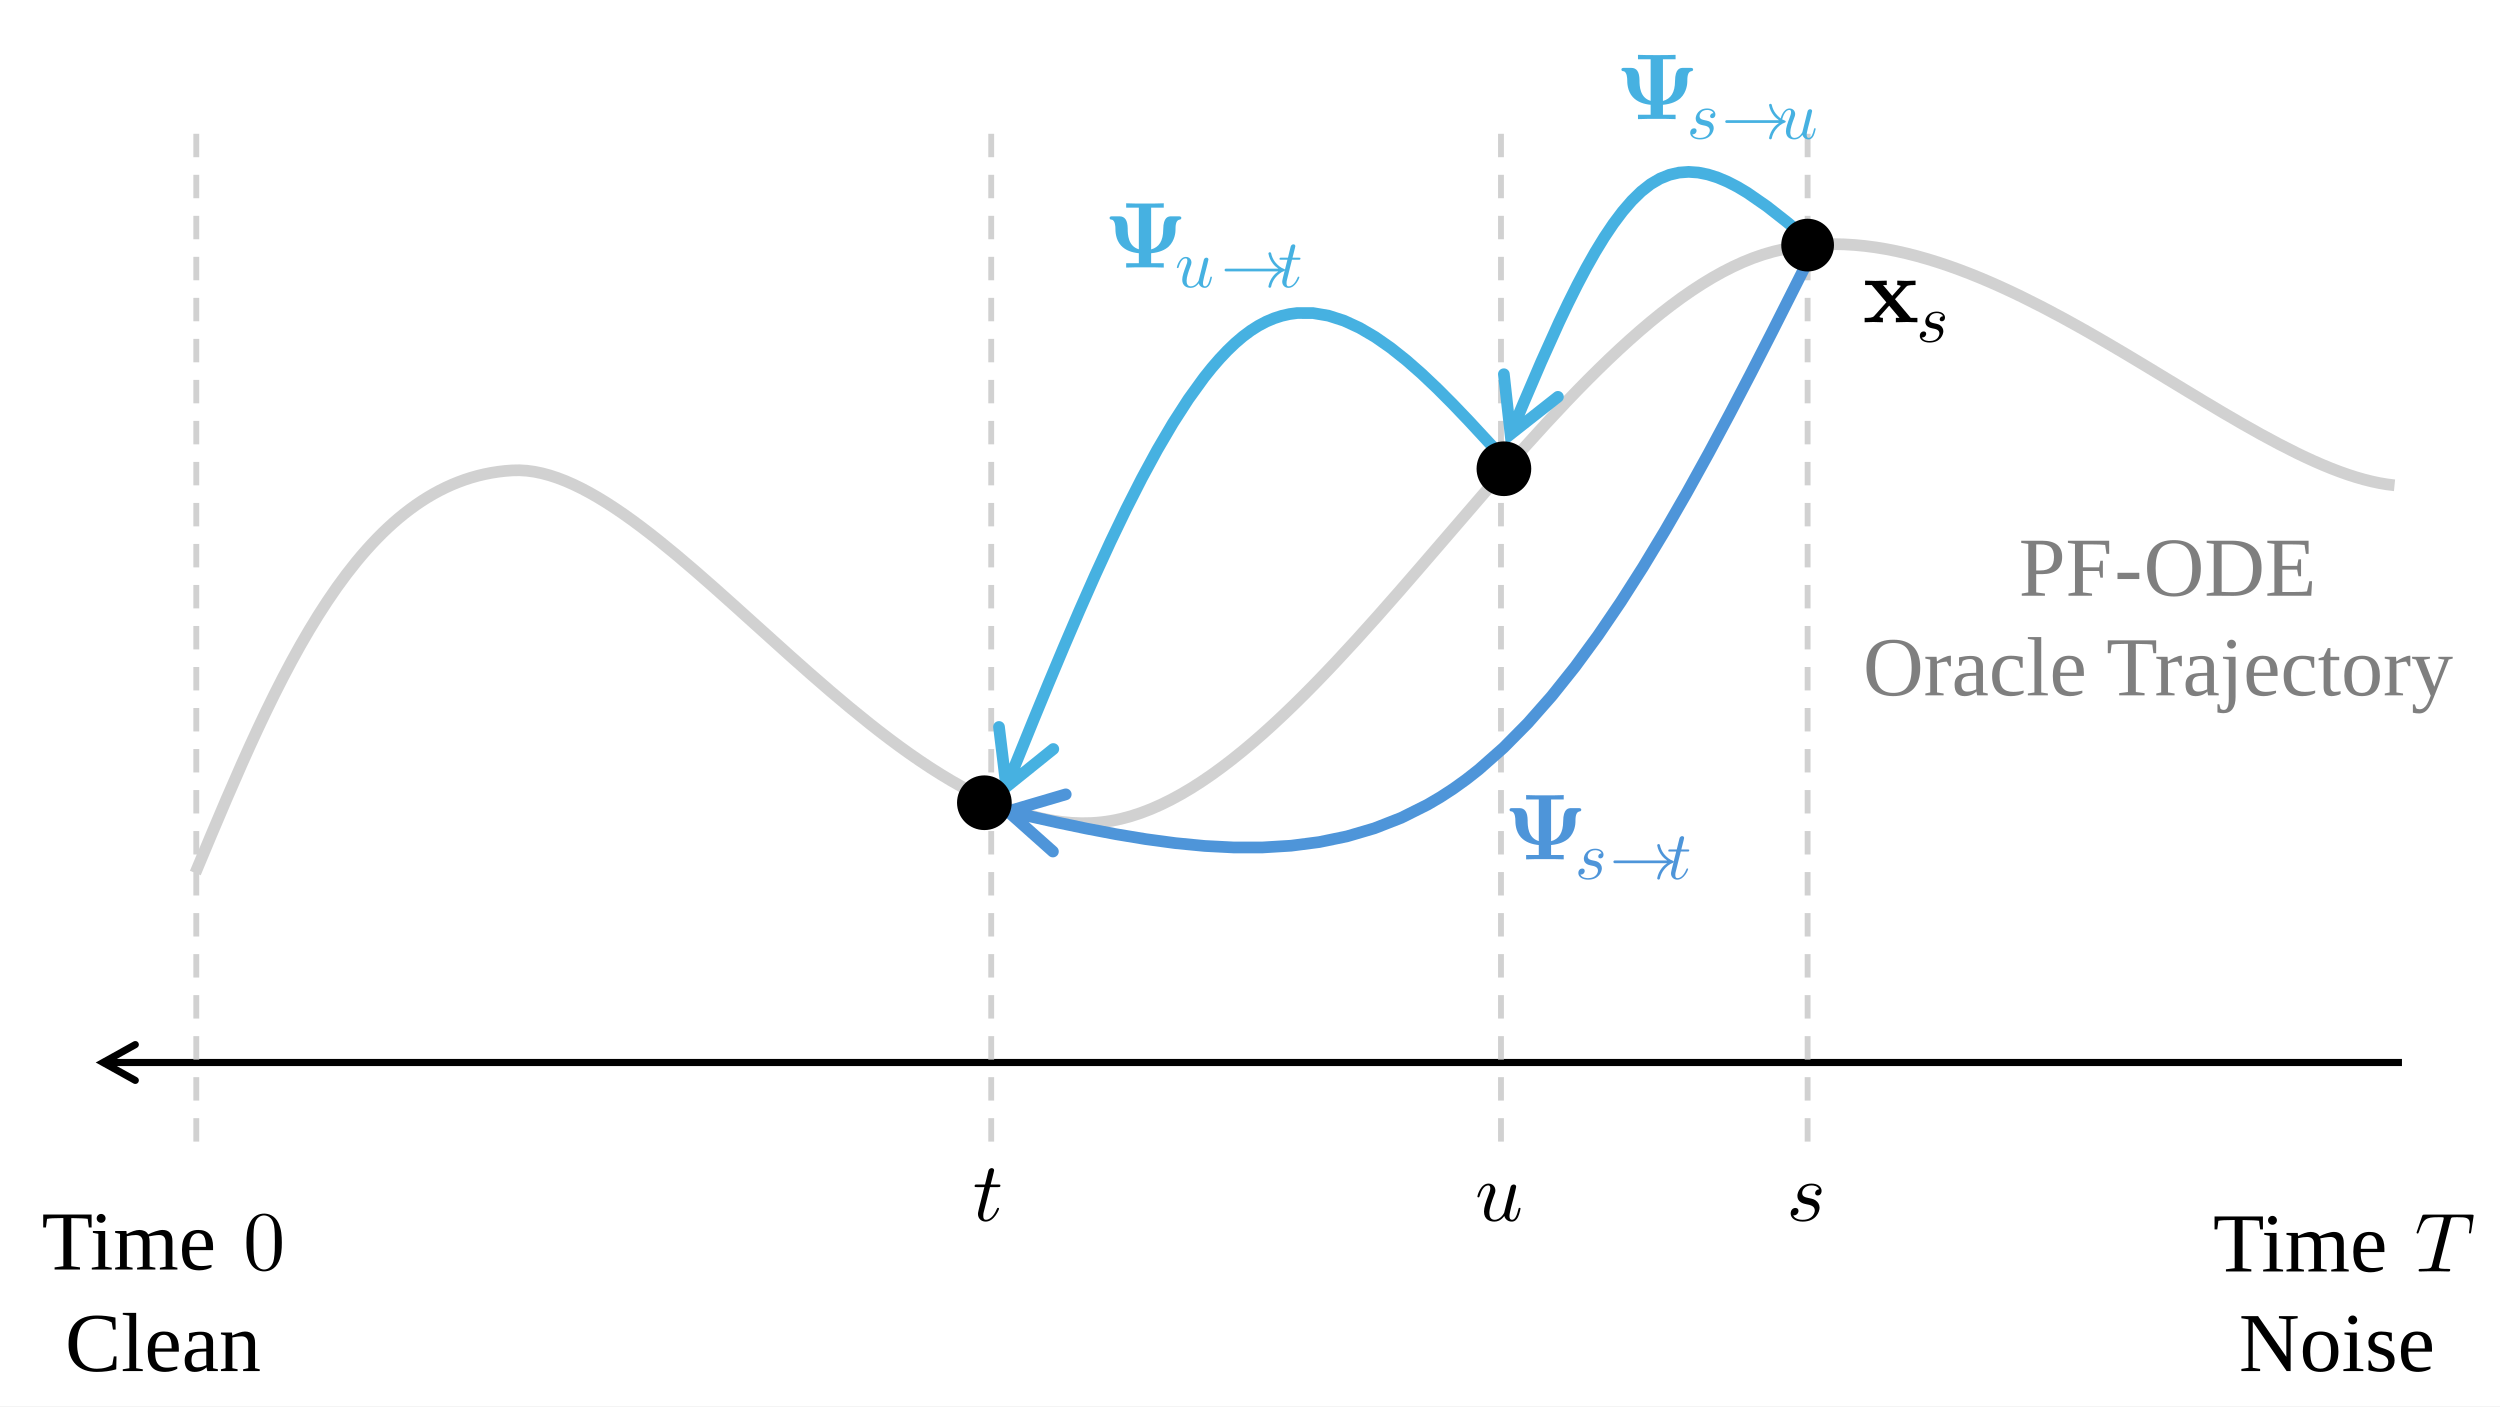
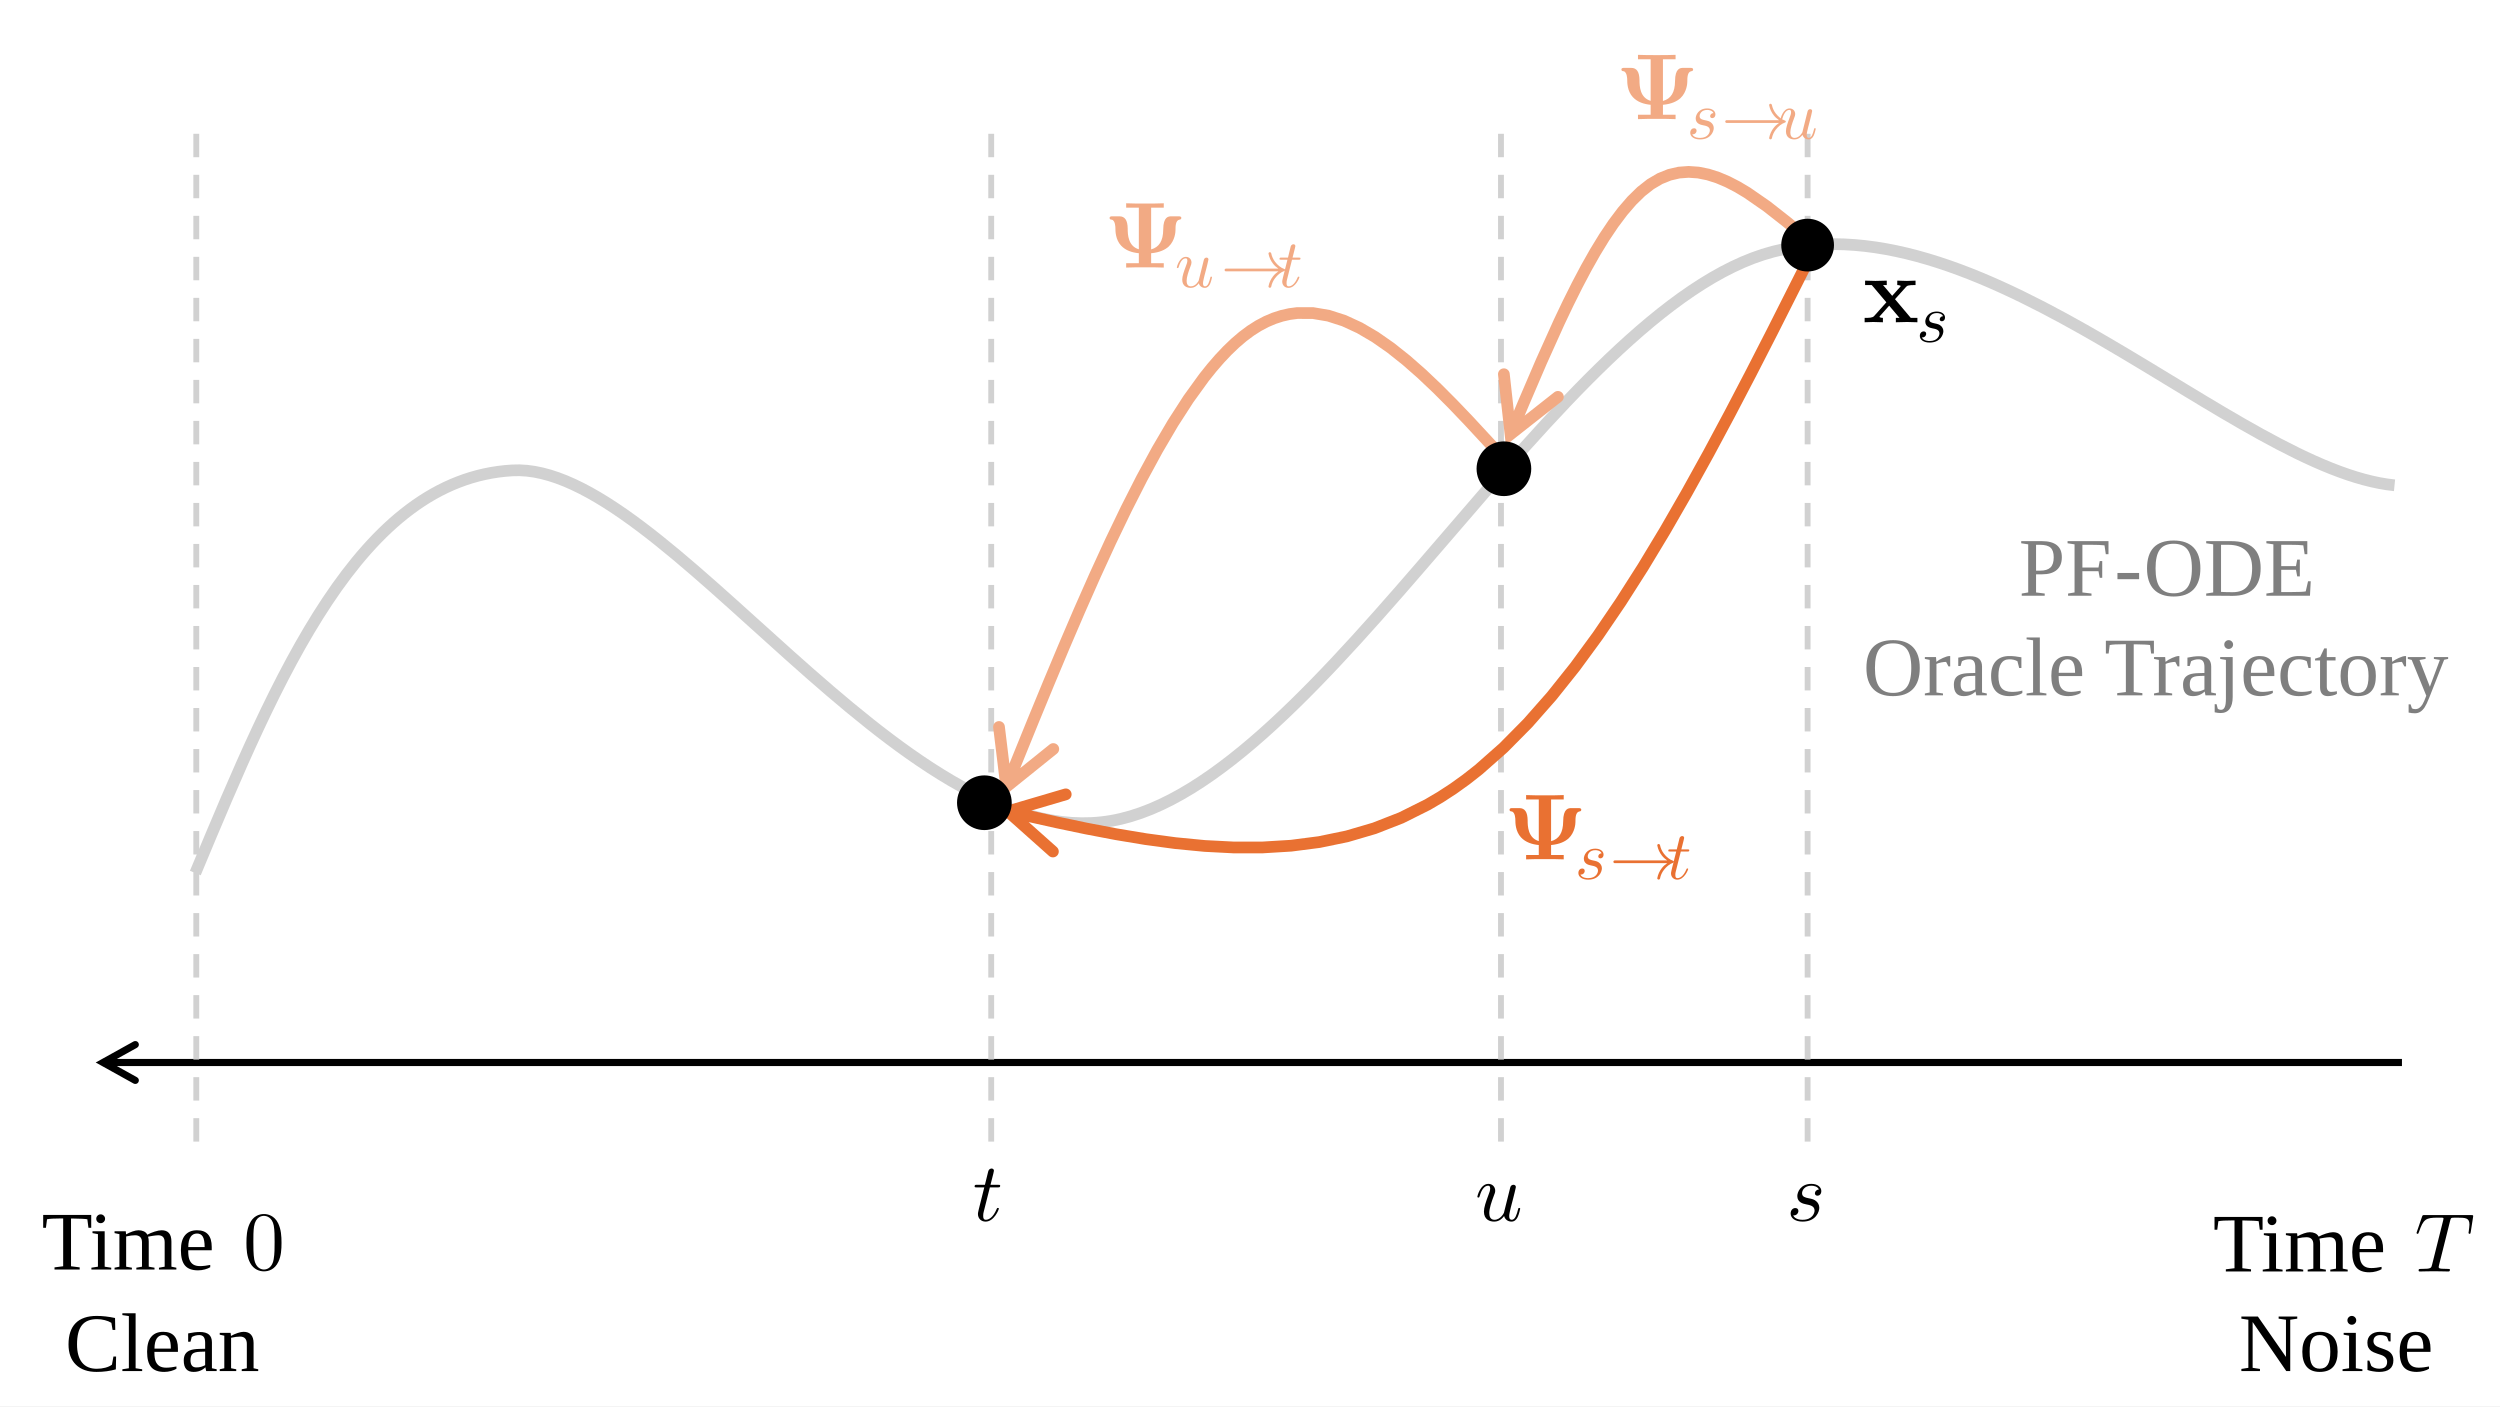
<svg xmlns="http://www.w3.org/2000/svg" width="1280" height="720" overflow="hidden">
  <g>
    <rect x="0" y="0" width="1280" height="720" fill="#FFFFFF" />
    <path d="M100 447C142.085 346.146 184.171 245.293 262.329 240.839 340.488 236.385 461.376 438.94 568.952 420.275 676.527 401.611 798.275 157.484 907.783 128.85 1017.29 100.217 1145.05 240.415 1226 248.475" stroke="#D1D1D1" stroke-width="6" stroke-miterlimit="8" fill="none" fill-rule="evenodd" />
    <path d="M52.773 542.167 1229.8 542.167 1229.8 545.833 52.773 545.833ZM68.386 554.769 49.002 544 68.386 533.231C69.271 532.739 70.388 533.058 70.879 533.943 71.371 534.828 71.052 535.944 70.167 536.436L53.667 545.603 53.667 542.397 70.167 551.564C71.052 552.056 71.371 553.172 70.879 554.057 70.388 554.942 69.271 555.261 68.386 554.769Z" />
-     <text font-family="Times New Roman,Times New Roman_MSFontService,sans-serif" font-weight="400" font-size="43" transform="translate(21.3446 650)">Time</text>
-     <text font-family="Cambria Math,Cambria Math_MSFontService,sans-serif" font-weight="400" font-size="43" transform="translate(124.511 650)">0</text>
-     <text font-family="Times New Roman,Times New Roman_MSFontService,sans-serif" font-weight="400" font-size="43" transform="translate(33.3312 702)">Clean</text>
-     <text font-family="Times New Roman,Times New Roman_MSFontService,sans-serif" font-weight="400" font-size="43" transform="translate(1133.07 651)">Time</text>
-     <text font-family="Cambria Math,Cambria Math_MSFontService,sans-serif" font-weight="400" font-size="43" transform="translate(1236.23 651)">𝑇</text>
-     <text font-family="Times New Roman,Times New Roman_MSFontService,sans-serif" font-weight="400" font-size="43" transform="translate(1146.35 702)">Noise</text>
-     <text fill="#7F7F7F" font-family="Times New Roman,Times New Roman_MSFontService,sans-serif" font-weight="400" font-size="43" transform="translate(1033.63 305)">PF</text>
-     <text fill="#7F7F7F" font-family="Times New Roman,Times New Roman_MSFontService,sans-serif" font-weight="400" font-size="43" transform="translate(1082.56 305)">-</text>
-     <text fill="#7F7F7F" font-family="Times New Roman,Times New Roman_MSFontService,sans-serif" font-weight="400" font-size="43" transform="translate(1097.53 305)">ODE</text>
-     <text fill="#7F7F7F" font-family="Times New Roman,Times New Roman_MSFontService,sans-serif" font-weight="400" font-size="43" transform="translate(953.859 356)">Oracle Trajectory</text>
+     <text font-family="Times New Roman,Times New Roman_MSFontService,sans-serif" font-weight="400" font-size="42.667" transform="translate(21.3446 650)">Time</text>
+     <text font-family="Cambria Math,Cambria Math_MSFontService,sans-serif" font-weight="400" font-size="42.667" transform="translate(124.511 650)">0</text>
+     <text font-family="Times New Roman,Times New Roman_MSFontService,sans-serif" font-weight="400" font-size="42.667" transform="translate(33.3312 702)">Clean</text>
+     <text font-family="Times New Roman,Times New Roman_MSFontService,sans-serif" font-weight="400" font-size="42.667" transform="translate(1133.07 651)">Time</text>
+     <text font-family="Cambria Math,Cambria Math_MSFontService,sans-serif" font-weight="400" font-size="42.667" transform="translate(1236.23 651)">𝑇</text>
+     <text font-family="Times New Roman,Times New Roman_MSFontService,sans-serif" font-weight="400" font-size="42.667" transform="translate(1146.35 702)">Noise</text>
+     <text fill="#7F7F7F" font-family="Times New Roman,Times New Roman_MSFontService,sans-serif" font-weight="400" font-size="42.667" transform="translate(1033.63 305)">PF</text>
+     <text fill="#7F7F7F" font-family="Times New Roman,Times New Roman_MSFontService,sans-serif" font-weight="400" font-size="42.667" transform="translate(1082.56 305)">-</text>
+     <text fill="#7F7F7F" font-family="Times New Roman,Times New Roman_MSFontService,sans-serif" font-weight="400" font-size="42.667" transform="translate(1097.53 305)">ODE</text>
+     <text fill="#7F7F7F" font-family="Times New Roman,Times New Roman_MSFontService,sans-serif" font-weight="400" font-size="42.667" transform="translate(953.859 356)">Oracle Trajectory</text>
    <path d="M507.5 68.5 507.5 587.726" stroke="#D1D1D1" stroke-width="3" stroke-miterlimit="8" stroke-dasharray="12 9" fill="none" fill-rule="evenodd" />
-     <text font-family="Cambria Math,Cambria Math_MSFontService,sans-serif" font-weight="400" font-size="43" transform="translate(498.016 625)">𝑡</text>
+     <text font-family="Cambria Math,Cambria Math_MSFontService,sans-serif" font-weight="400" font-size="42.667" transform="translate(498.016 625)">𝑡</text>
    <path d="M925.5 68.5 925.5 587.726" stroke="#D1D1D1" stroke-width="3" stroke-miterlimit="8" stroke-dasharray="12 9" fill="none" fill-rule="evenodd" />
-     <text font-family="Cambria Math,Cambria Math_MSFontService,sans-serif" font-weight="400" font-size="43" transform="translate(914.591 625)">𝑠</text>
+     <text font-family="Cambria Math,Cambria Math_MSFontService,sans-serif" font-weight="400" font-size="42.667" transform="translate(914.591 625)">𝑠</text>
    <path d="M100.5 68.5 100.5 587.726" stroke="#D1D1D1" stroke-width="3" stroke-miterlimit="8" stroke-dasharray="12 9" fill="none" fill-rule="evenodd" />
    <path d="M768.5 68.5 768.5 587.726" stroke="#D1D1D1" stroke-width="3" stroke-miterlimit="8" stroke-dasharray="12 9" fill="none" fill-rule="evenodd" />
-     <text font-family="Cambria Math,Cambria Math_MSFontService,sans-serif" font-weight="400" font-size="43" transform="translate(755.167 625)">𝑢</text>
-     <path d="M923.084 124.38 912.914 115.942 912.978 115.993 902.825 108.029 902.966 108.133 892.847 101.114 893.021 101.226 887.979 98.219 888.141 98.309 883.114 95.716 883.32 95.812 878.311 93.693 878.571 93.789 873.581 92.201 873.901 92.284 868.932 91.287 869.313 91.338 864.368 90.993 864.798 90.992 859.879 91.355 860.335 91.286 855.443 92.419 855.888 92.278 851.027 94.238 851.429 94.04 846.599 96.887 846.931 96.661 842.135 100.434 842.378 100.221 837.615 104.881 837.788 104.696 833.055 110.185 833.181 110.028 828.475 116.285 828.567 116.155 823.887 123.122 823.957 123.013 819.3 130.63 819.353 130.541 814.718 138.749 814.758 138.675 810.142 147.415 810.174 147.354 805.575 156.567 805.6 156.517 801.016 166.145 801.042 166.088 791.911 186.348 791.933 186.298 782.837 207.504 782.847 207.48 776.154 223.459 770.62 221.141 777.317 205.15 786.43 183.907 795.585 163.594 800.194 153.913 804.821 144.644 809.472 135.835 814.154 127.545 818.871 119.829 823.632 112.743 828.446 106.342 833.328 100.681 838.298 95.819 843.379 91.821 848.575 88.758 853.862 86.626 859.206 85.389 864.571 84.992 869.923 85.367 875.243 86.433 880.522 88.113 885.764 90.331 890.973 93.019 896.182 96.126 906.459 103.253 916.714 111.298 926.916 119.762ZM799.509 205.547 771.001 227.998 767 191.932C766.818 190.285 768.005 188.802 769.651 188.619 771.298 188.437 772.781 189.624 772.964 191.27L776.369 221.969 771.531 219.943 795.797 200.833C797.099 199.808 798.985 200.033 800.01 201.334 801.035 202.636 800.811 204.522 799.509 205.547Z" fill="#46B1E1" />
-     <path d="M765.563 234.512 749.638 217.312 749.672 217.347 741.709 209.024 741.752 209.068 733.789 201.077 733.85 201.137 725.888 193.589 725.972 193.666 718.009 186.672 718.122 186.767 710.159 180.437 710.31 180.55 702.347 174.996 702.546 175.123 694.583 170.455 694.844 170.592 686.881 166.921 687.218 167.052 679.254 164.488 679.674 164.591 671.71 163.246 672.204 163.288 664.24 163.272 664.638 163.246 660.656 163.771 660.925 163.723 656.943 164.622 657.204 164.55 653.222 165.837 653.471 165.744 649.489 167.432 649.719 167.323 645.737 169.427 645.946 169.305 641.963 171.838 642.147 171.711 638.165 174.682 638.319 174.559 634.337 177.959 634.464 177.844 630.482 181.66 630.587 181.553 626.605 185.77 626.693 185.673 622.71 190.278 622.784 190.189 618.801 195.168 618.89 195.051 610.925 206.074 611.014 205.943 603.049 218.296 603.115 218.189 595.149 231.759 595.198 231.672 587.232 246.35 587.27 246.278 579.304 261.954 579.333 261.895 571.367 278.456 571.389 278.409 563.423 295.745 563.44 295.707 555.474 313.708 555.487 313.678 547.52 332.233 547.53 332.209 539.564 351.208 539.571 351.191 531.604 370.521 531.61 370.507 518.003 403.997 512.444 401.738 526.054 368.242 534.027 348.896 542.002 329.878 549.98 311.295 557.962 293.259 565.948 275.879 573.94 259.265 581.94 243.524 589.949 228.766 597.972 215.097 606.015 202.625 614.07 191.477 618.134 186.396 622.198 181.699 626.277 177.379 630.375 173.452 634.498 169.932 638.649 166.835 642.828 164.178 647.03 161.958 651.251 160.168 655.489 158.799 659.737 157.84 664.052 157.271 672.464 157.288 680.887 158.711 689.228 161.396 697.49 165.204 705.682 170.007 713.819 175.682 721.913 182.116 729.974 189.196 738.009 196.812 746.024 204.855 754.024 213.217 769.966 230.435ZM541.165 385.837 512.898 408.59 508.512 372.57C508.312 370.925 509.483 369.429 511.128 369.229 512.772 369.029 514.268 370.2 514.468 371.844L518.201 402.505 513.342 400.53 537.402 381.163C538.693 380.124 540.582 380.328 541.62 381.619 542.659 382.909 542.455 384.798 541.165 385.837Z" fill="#46B1E1" />
-     <path d="M931.679 128.351 910.09 171.151 899.243 192.322 888.338 213.205 877.357 233.706 866.281 253.727 855.09 273.171 843.766 291.942 832.288 309.943 820.637 327.076 808.792 343.247 796.731 358.357 784.433 372.311 771.873 385.009 759.051 396.333 752.491 401.483 745.874 406.239 739.176 410.606 732.375 414.608 718.655 421.458 704.647 426.932 690.41 431.112 675.968 434.098 661.345 435.99 646.562 436.891 631.64 436.902 616.596 436.124 601.448 434.66 586.214 432.608 570.91 430.068 555.553 427.14 540.155 423.921 515.374 418.363 516.687 412.508 541.447 418.062 541.404 418.052 556.755 421.262 556.702 421.251 571.998 424.168 571.928 424.155 587.151 426.681 587.06 426.668 602.194 428.706 602.082 428.693 617.107 430.146 616.973 430.136 631.871 430.906 631.714 430.902 646.468 430.891 646.287 430.897 660.878 430.008 660.676 430.027 675.086 428.162 674.863 428.199 689.075 425.261 688.837 425.321 702.832 421.212 702.585 421.296 716.344 415.919 716.096 416.029 729.603 409.286 729.421 409.384 736.074 405.47 735.957 405.542 742.539 401.25 742.427 401.327 748.938 396.648 748.836 396.724 755.278 391.667 755.144 391.778 767.825 380.579 767.678 380.718 780.106 368.153 779.989 368.279 792.182 354.445 792.088 354.557 804.064 339.553 803.988 339.651 815.766 323.573 815.705 323.659 827.301 306.605 827.253 306.679 838.687 288.747 838.647 288.811 849.937 270.098 849.905 270.151 861.068 250.756 861.043 250.8 872.097 230.819 872.078 230.855 883.042 210.386 883.027 210.414 893.919 189.555 893.908 189.575 904.746 168.424 904.737 168.44 926.321 125.649ZM537.097 438.221 510.003 414.083 544.811 403.83C546.4 403.362 548.068 404.271 548.536 405.86 549.004 407.45 548.095 409.118 546.506 409.586L516.878 418.313 518.026 413.195 541.088 433.741C542.325 434.843 542.435 436.739 541.333 437.976 540.231 439.213 538.334 439.323 537.097 438.221Z" fill="#4E95D9" />
+     <text font-family="Cambria Math,Cambria Math_MSFontService,sans-serif" font-weight="400" font-size="42.667" transform="translate(755.167 625)">𝑢</text>
+     <path d="M923.084 124.38 912.914 115.942 912.978 115.993 902.825 108.029 902.966 108.133 892.847 101.114 893.021 101.226 887.979 98.219 888.141 98.309 883.114 95.716 883.32 95.812 878.311 93.693 878.571 93.789 873.581 92.201 873.901 92.284 868.932 91.287 869.313 91.338 864.368 90.993 864.798 90.992 859.879 91.355 860.335 91.286 855.443 92.419 855.888 92.278 851.027 94.238 851.429 94.04 846.599 96.887 846.931 96.661 842.135 100.434 842.378 100.221 837.615 104.881 837.788 104.696 833.055 110.185 833.181 110.028 828.475 116.285 828.567 116.155 823.887 123.122 823.957 123.013 819.3 130.63 819.353 130.541 814.718 138.749 814.758 138.675 810.142 147.415 810.174 147.354 805.575 156.567 805.6 156.517 801.016 166.145 801.042 166.088 791.911 186.348 791.933 186.298 782.837 207.504 782.847 207.48 776.154 223.459 770.62 221.141 777.317 205.15 786.43 183.907 795.585 163.594 800.194 153.913 804.821 144.644 809.472 135.835 814.154 127.545 818.871 119.829 823.632 112.743 828.446 106.342 833.328 100.681 838.298 95.819 843.379 91.821 848.575 88.758 853.862 86.626 859.206 85.389 864.571 84.992 869.923 85.367 875.243 86.433 880.522 88.113 885.764 90.331 890.973 93.019 896.182 96.126 906.459 103.253 916.714 111.298 926.916 119.762ZM799.509 205.547 771.001 227.998 767 191.932C766.818 190.285 768.005 188.802 769.651 188.619 771.298 188.437 772.781 189.624 772.964 191.27L776.369 221.969 771.531 219.943 795.797 200.833C797.099 199.808 798.985 200.033 800.01 201.334 801.035 202.636 800.811 204.522 799.509 205.547Z" fill="#F2AA84" />
+     <path d="M765.563 234.512 749.638 217.312 749.672 217.347 741.709 209.024 741.752 209.068 733.789 201.077 733.85 201.137 725.888 193.589 725.972 193.666 718.009 186.672 718.122 186.767 710.159 180.437 710.31 180.55 702.347 174.996 702.546 175.123 694.583 170.455 694.844 170.592 686.881 166.921 687.218 167.052 679.254 164.488 679.674 164.591 671.71 163.246 672.204 163.288 664.24 163.272 664.638 163.246 660.656 163.771 660.925 163.723 656.943 164.622 657.204 164.55 653.222 165.837 653.471 165.744 649.489 167.432 649.719 167.323 645.737 169.427 645.946 169.305 641.963 171.838 642.147 171.711 638.165 174.682 638.319 174.559 634.337 177.959 634.464 177.844 630.482 181.66 630.587 181.553 626.605 185.77 626.693 185.673 622.71 190.278 622.784 190.189 618.801 195.168 618.89 195.051 610.925 206.074 611.014 205.943 603.049 218.296 603.115 218.189 595.149 231.759 595.198 231.672 587.232 246.35 587.27 246.278 579.304 261.954 579.333 261.895 571.367 278.456 571.389 278.409 563.423 295.745 563.44 295.707 555.474 313.708 555.487 313.678 547.52 332.233 547.53 332.209 539.564 351.208 539.571 351.191 531.604 370.521 531.61 370.507 518.003 403.997 512.444 401.738 526.054 368.242 534.027 348.896 542.002 329.878 549.98 311.295 557.962 293.259 565.948 275.879 573.94 259.265 581.94 243.524 589.949 228.766 597.972 215.097 606.015 202.625 614.07 191.477 618.134 186.396 622.198 181.699 626.277 177.379 630.375 173.452 634.498 169.932 638.649 166.835 642.828 164.178 647.03 161.958 651.251 160.168 655.489 158.799 659.737 157.84 664.052 157.271 672.464 157.288 680.887 158.711 689.228 161.396 697.49 165.204 705.682 170.007 713.819 175.682 721.913 182.116 729.974 189.196 738.009 196.812 746.024 204.855 754.024 213.217 769.966 230.435ZM541.165 385.837 512.898 408.59 508.512 372.57C508.312 370.925 509.483 369.429 511.128 369.229 512.772 369.029 514.268 370.2 514.468 371.844L518.201 402.505 513.342 400.53 537.402 381.163C538.693 380.124 540.582 380.328 541.62 381.619 542.659 382.909 542.455 384.798 541.165 385.837Z" fill="#F2AA84" />
+     <path d="M931.679 128.351 910.09 171.151 899.243 192.322 888.338 213.205 877.357 233.706 866.281 253.727 855.09 273.171 843.766 291.942 832.288 309.943 820.637 327.076 808.792 343.247 796.731 358.357 784.433 372.311 771.873 385.009 759.051 396.333 752.491 401.483 745.874 406.239 739.176 410.606 732.375 414.608 718.655 421.458 704.647 426.932 690.41 431.112 675.968 434.098 661.345 435.99 646.562 436.891 631.64 436.902 616.596 436.124 601.448 434.66 586.214 432.608 570.91 430.068 555.553 427.14 540.155 423.921 515.374 418.363 516.687 412.508 541.447 418.062 541.404 418.052 556.755 421.262 556.702 421.251 571.998 424.168 571.928 424.155 587.151 426.681 587.06 426.668 602.194 428.706 602.082 428.693 617.107 430.146 616.973 430.136 631.871 430.906 631.714 430.902 646.468 430.891 646.287 430.897 660.878 430.008 660.676 430.027 675.086 428.162 674.863 428.199 689.075 425.261 688.837 425.321 702.832 421.212 702.585 421.296 716.344 415.919 716.096 416.029 729.603 409.286 729.421 409.384 736.074 405.47 735.957 405.542 742.539 401.25 742.427 401.327 748.938 396.648 748.836 396.724 755.278 391.667 755.144 391.778 767.825 380.579 767.678 380.718 780.106 368.153 779.989 368.279 792.182 354.445 792.088 354.557 804.064 339.553 803.988 339.651 815.766 323.573 815.705 323.659 827.301 306.605 827.253 306.679 838.687 288.747 838.647 288.811 849.937 270.098 849.905 270.151 861.068 250.756 861.043 250.8 872.097 230.819 872.078 230.855 883.042 210.386 883.027 210.414 893.919 189.555 893.908 189.575 904.746 168.424 904.737 168.44 926.321 125.649ZM537.097 438.221 510.003 414.083 544.811 403.83C546.4 403.362 548.068 404.271 548.536 405.86 549.004 407.45 548.095 409.118 546.506 409.586L516.878 418.313 518.026 413.195 541.088 433.741C542.325 434.843 542.435 436.739 541.333 437.976 540.231 439.213 538.334 439.323 537.097 438.221Z" fill="#E97132" />
    <text font-family="Cambria Math,Cambria Math_MSFontService,sans-serif" font-weight="400" font-size="48" transform="translate(953.631 165)">𝐱</text>
-     <text font-family="Cambria Math,Cambria Math_MSFontService,sans-serif" font-weight="400" font-size="35" transform="translate(981.124 175)">𝑠</text>
+     <text font-family="Cambria Math,Cambria Math_MSFontService,sans-serif" font-weight="400" font-size="35.04" transform="translate(981.124 175)">𝑠</text>
    <path d="M913 125.5C913 118.596 918.596 113 925.5 113 932.404 113 938 118.596 938 125.5 938 132.404 932.404 138 925.5 138 918.596 138 913 132.404 913 125.5Z" stroke="#000000" stroke-width="2" stroke-miterlimit="8" fill-rule="evenodd" />
    <path d="M491 411C491 403.82 496.82 398 504 398 511.18 398 517 403.82 517 411 517 418.18 511.18 424 504 424 496.82 424 491 418.18 491 411Z" stroke="#000000" stroke-width="2" stroke-miterlimit="8" fill-rule="evenodd" />
    <path d="M757 240C757 232.82 762.82 227 770 227 777.18 227 783 232.82 783 240 783 247.18 777.18 253 770 253 762.82 253 757 247.18 757 240Z" stroke="#000000" stroke-width="2" stroke-miterlimit="8" fill-rule="evenodd" />
-     <text fill="#46B1E1" font-family="Cambria Math,Cambria Math_MSFontService,sans-serif" font-weight="400" font-size="48" transform="translate(827.083 61)">𝚿</text>
-     <text fill="#46B1E1" font-family="Cambria Math,Cambria Math_MSFontService,sans-serif" font-weight="400" font-size="35" transform="translate(863.57 71)">𝑠</text>
-     <text fill="#46B1E1" font-family="Cambria Math,Cambria Math_MSFontService,sans-serif" font-weight="400" font-size="35" transform="translate(881.29 71)">→</text>
-     <text fill="#46B1E1" font-family="Cambria Math,Cambria Math_MSFontService,sans-serif" font-weight="400" font-size="35" transform="translate(910.623 71)">𝑢</text>
-     <text fill="#46B1E1" font-family="Cambria Math,Cambria Math_MSFontService,sans-serif" font-weight="400" font-size="48" transform="translate(565.038 137)">𝚿</text>
-     <text fill="#46B1E1" font-family="Cambria Math,Cambria Math_MSFontService,sans-serif" font-weight="400" font-size="35" transform="translate(601.524 147)">𝑢</text>
-     <text fill="#46B1E1" font-family="Cambria Math,Cambria Math_MSFontService,sans-serif" font-weight="400" font-size="35" transform="translate(624.958 147)">→</text>
-     <text fill="#46B1E1" font-family="Cambria Math,Cambria Math_MSFontService,sans-serif" font-weight="400" font-size="35" transform="translate(654.291 147)">𝑡</text>
-     <text fill="#4E95D9" font-family="Cambria Math,Cambria Math_MSFontService,sans-serif" font-weight="400" font-size="48" transform="translate(769.812 440)">𝚿</text>
-     <text fill="#4E95D9" font-family="Cambria Math,Cambria Math_MSFontService,sans-serif" font-weight="400" font-size="35" transform="translate(806.299 450)">𝑠</text>
-     <text fill="#4E95D9" font-family="Cambria Math,Cambria Math_MSFontService,sans-serif" font-weight="400" font-size="35" transform="translate(824.019 450)">→</text>
-     <text fill="#4E95D9" font-family="Cambria Math,Cambria Math_MSFontService,sans-serif" font-weight="400" font-size="35" transform="translate(853.352 450)">𝑡</text>
+     <text fill="#F2AA84" font-family="Cambria Math,Cambria Math_MSFontService,sans-serif" font-weight="400" font-size="48" transform="translate(827.083 61)">𝚿</text>
+     <text fill="#F2AA84" font-family="Cambria Math,Cambria Math_MSFontService,sans-serif" font-weight="400" font-size="35.04" transform="translate(863.57 71)">𝑠</text>
+     <text fill="#F2AA84" font-family="Cambria Math,Cambria Math_MSFontService,sans-serif" font-weight="400" font-size="35.04" transform="translate(881.29 71)">→</text>
+     <text fill="#F2AA84" font-family="Cambria Math,Cambria Math_MSFontService,sans-serif" font-weight="400" font-size="35.04" transform="translate(910.623 71)">𝑢</text>
+     <text fill="#F2AA84" font-family="Cambria Math,Cambria Math_MSFontService,sans-serif" font-weight="400" font-size="48" transform="translate(565.038 137)">𝚿</text>
+     <text fill="#F2AA84" font-family="Cambria Math,Cambria Math_MSFontService,sans-serif" font-weight="400" font-size="35.04" transform="translate(601.524 147)">𝑢</text>
+     <text fill="#F2AA84" font-family="Cambria Math,Cambria Math_MSFontService,sans-serif" font-weight="400" font-size="35.04" transform="translate(624.958 147)">→</text>
+     <text fill="#F2AA84" font-family="Cambria Math,Cambria Math_MSFontService,sans-serif" font-weight="400" font-size="35.04" transform="translate(654.291 147)">𝑡</text>
+     <text fill="#E97132" font-family="Cambria Math,Cambria Math_MSFontService,sans-serif" font-weight="400" font-size="48" transform="translate(769.812 440)">𝚿</text>
+     <text fill="#E97132" font-family="Cambria Math,Cambria Math_MSFontService,sans-serif" font-weight="400" font-size="35.04" transform="translate(806.299 450)">𝑠</text>
+     <text fill="#E97132" font-family="Cambria Math,Cambria Math_MSFontService,sans-serif" font-weight="400" font-size="35.04" transform="translate(824.019 450)">→</text>
+     <text fill="#E97132" font-family="Cambria Math,Cambria Math_MSFontService,sans-serif" font-weight="400" font-size="35.04" transform="translate(853.352 450)">𝑡</text>
  </g>
</svg>
